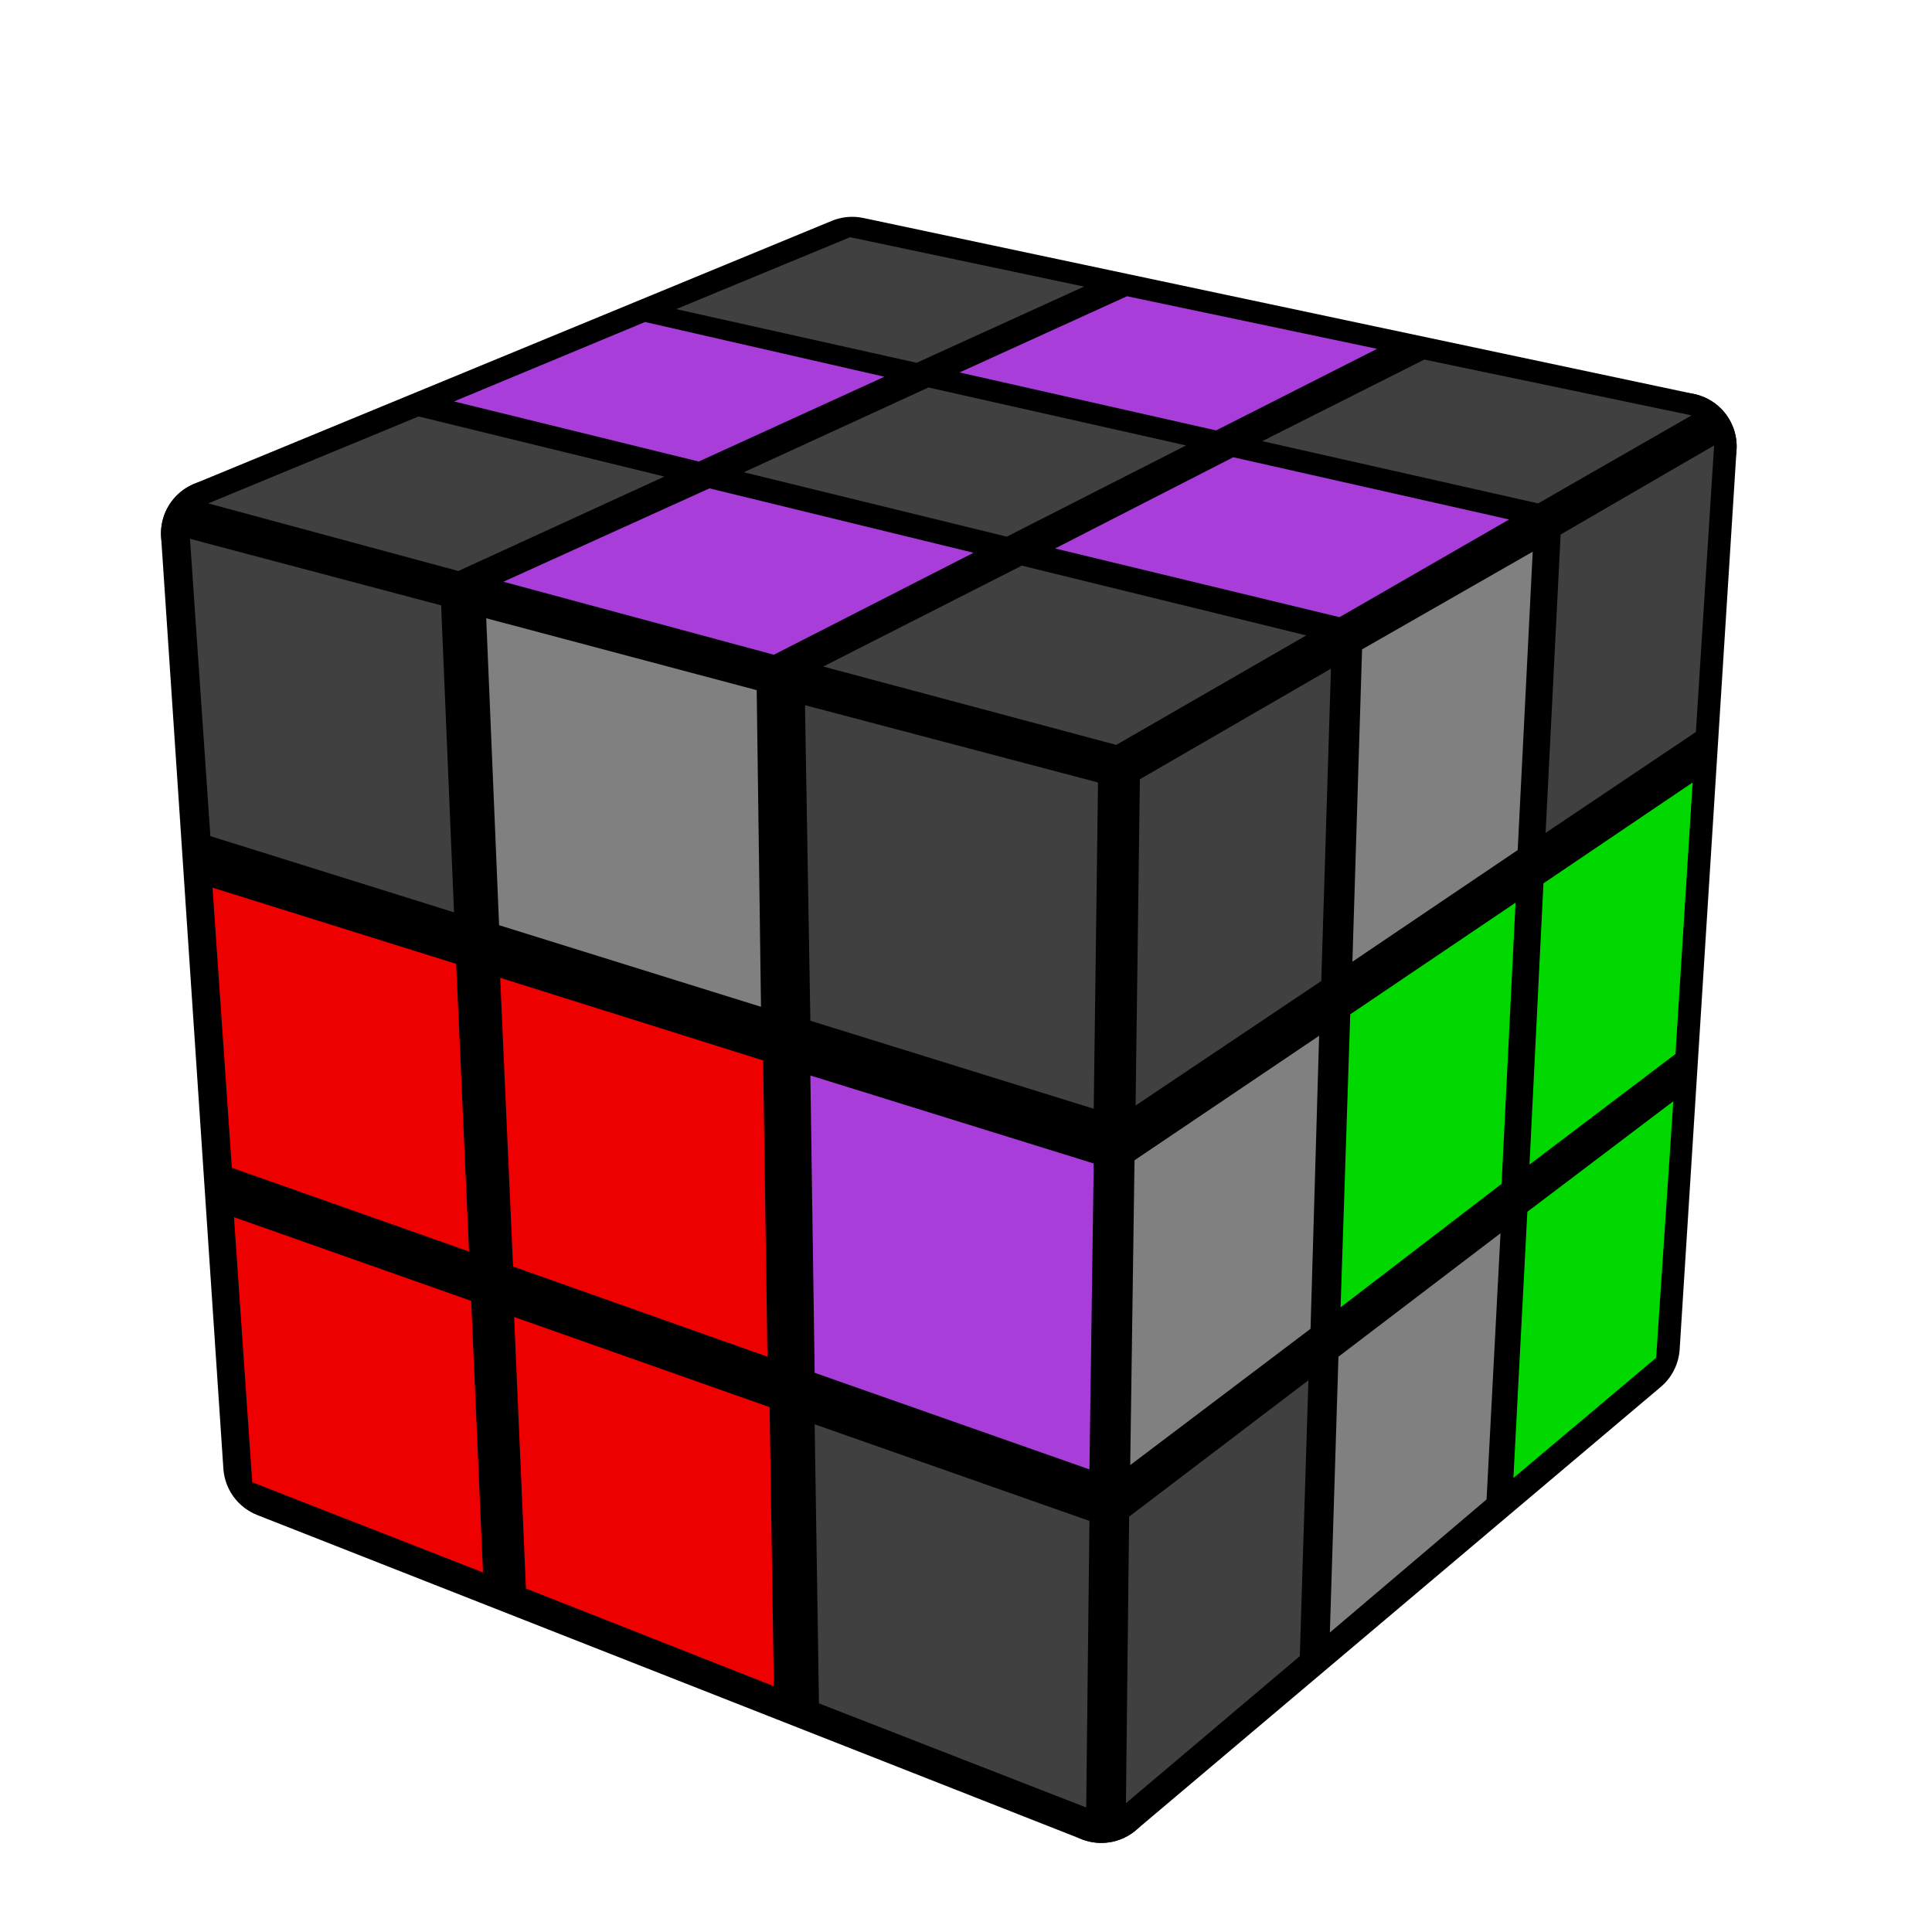
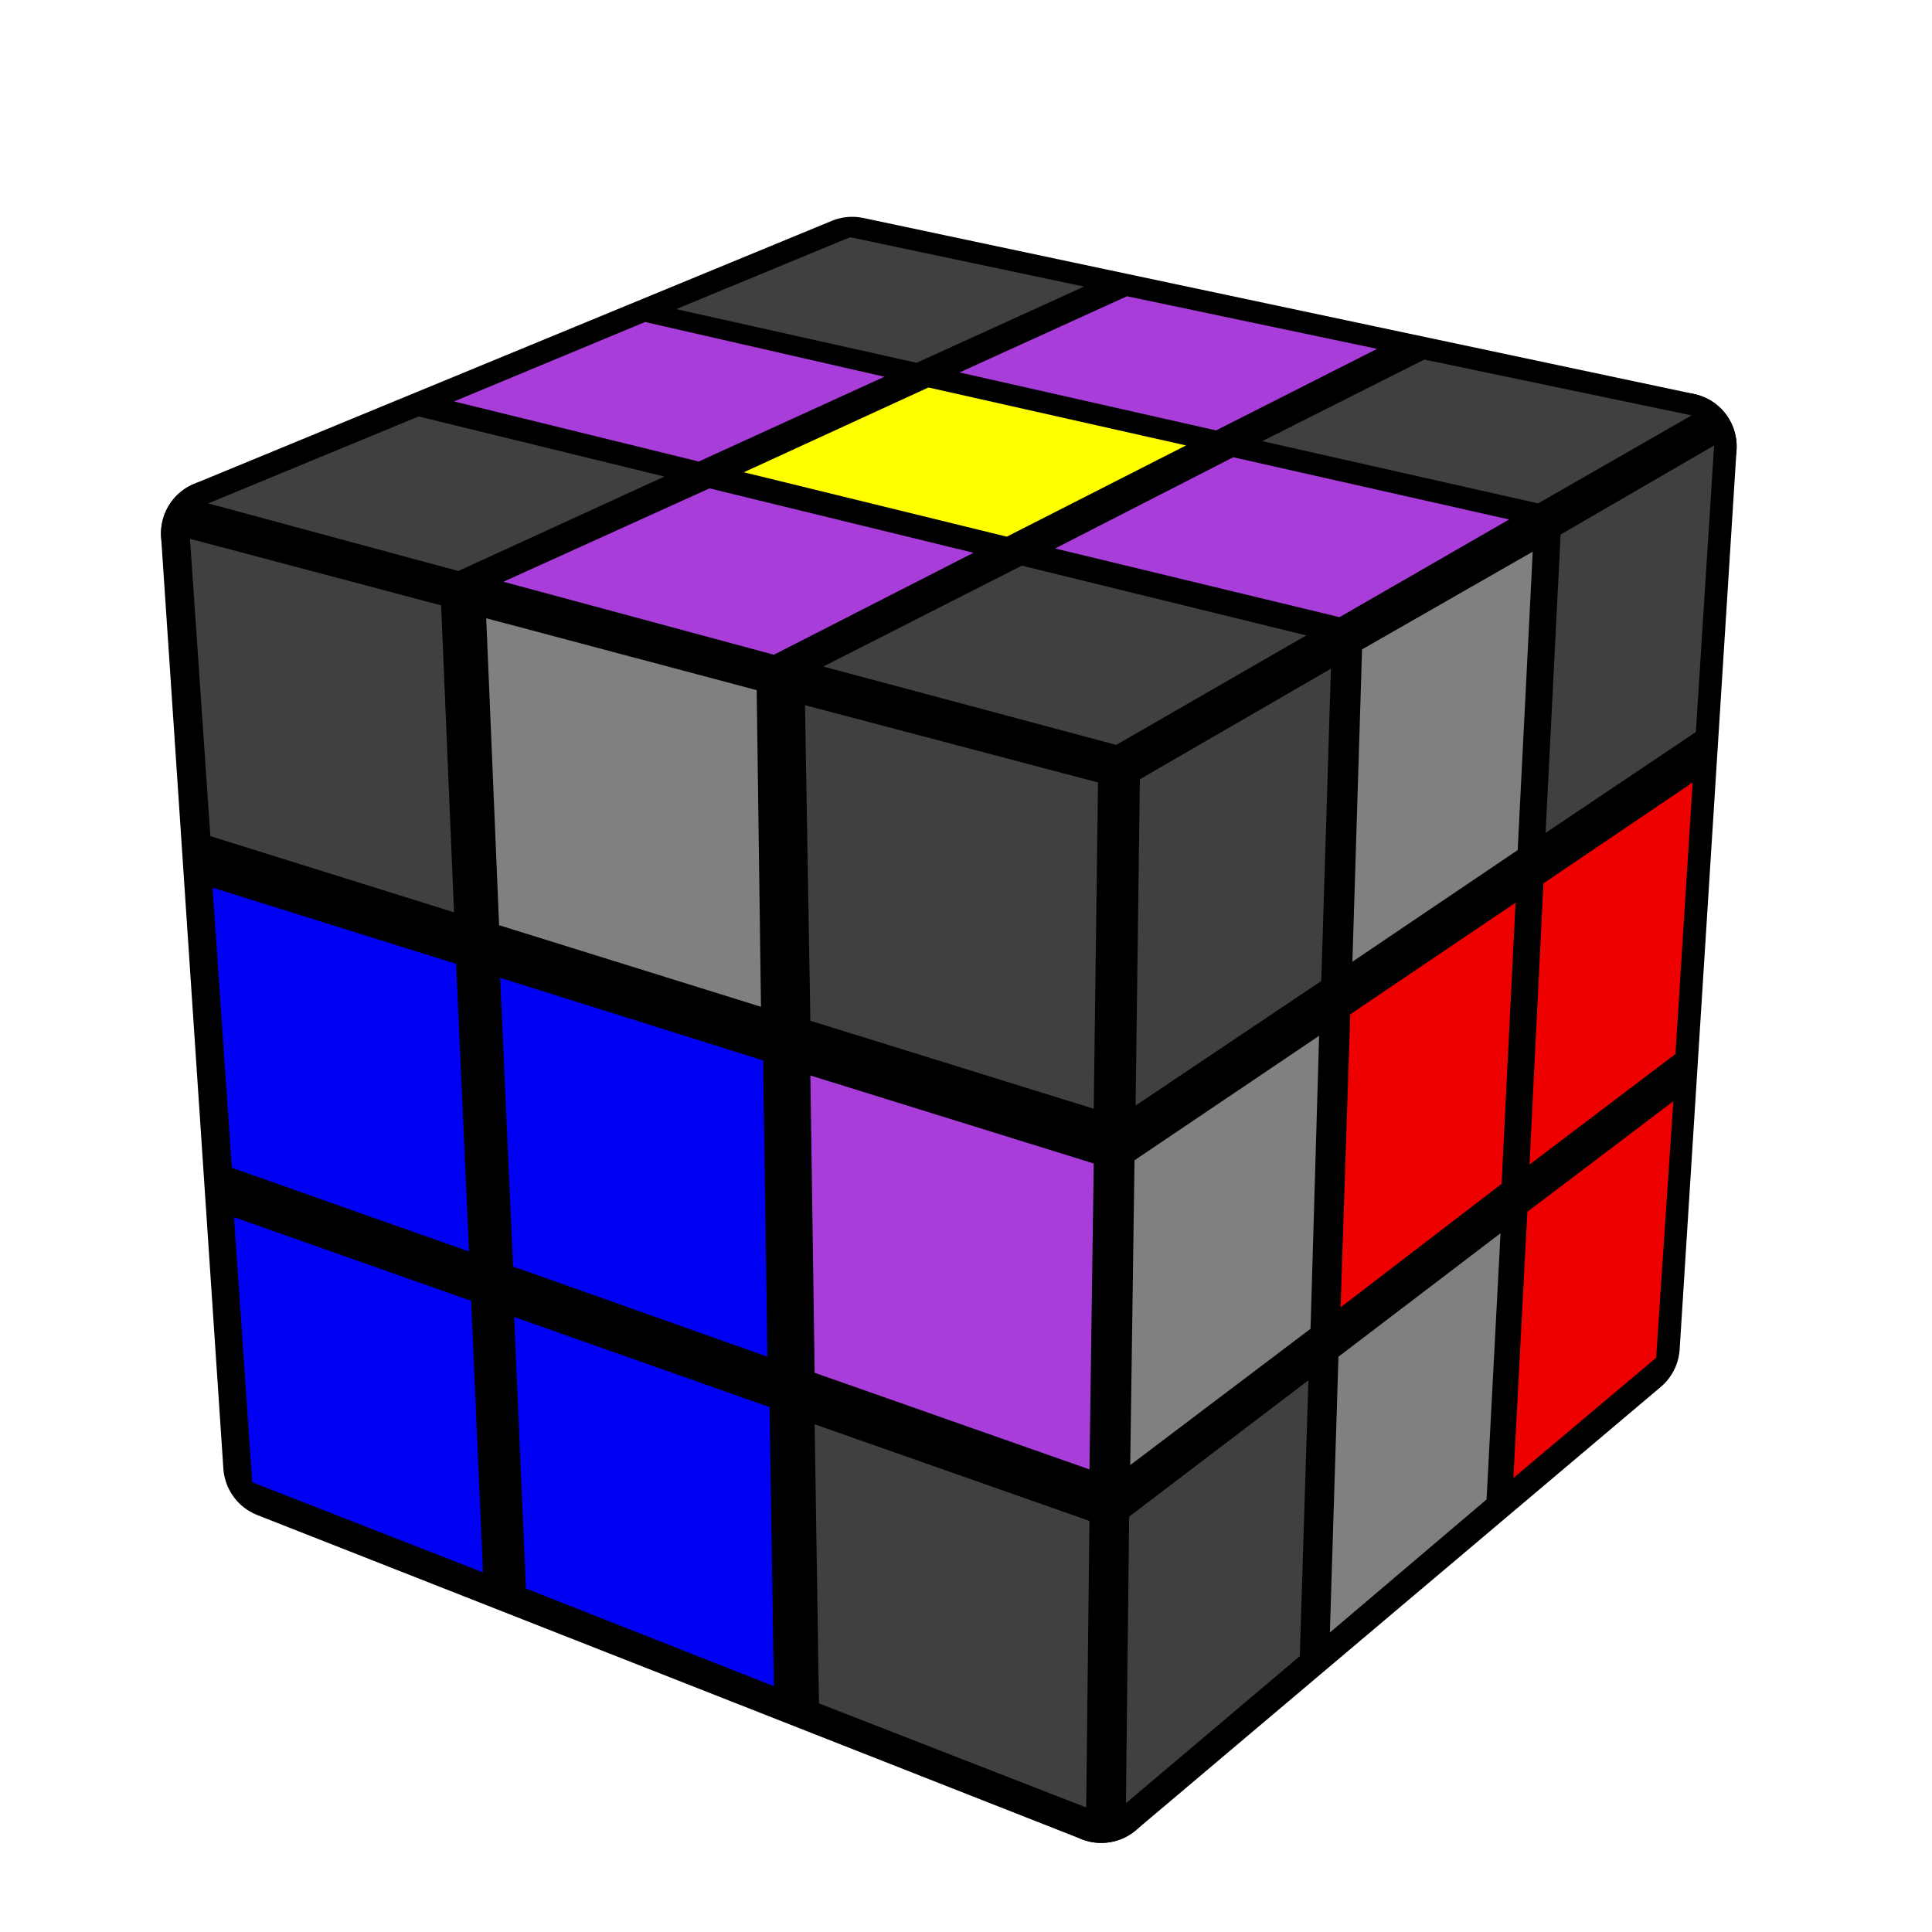
<svg xmlns="http://www.w3.org/2000/svg" version="1.1" width="128" height="128" viewBox="-0.9 -0.9 1.8 1.8">
  <g style="stroke-width:0.1;stroke-linejoin:round;opacity:1">
    <polygon fill="#000000" stroke="#000000" points="-0.106,-0.648 0.668,-0.484 0.139,-0.18 -0.7,-0.403" />
    <polygon fill="#000000" stroke="#000000" points="0.139,-0.18 0.668,-0.484 0.615,0.354 0.126,0.767" />
    <polygon fill="#000000" stroke="#000000" points="-0.7,-0.403 0.139,-0.18 0.126,0.767 -0.642,0.465" />
  </g>
  <g style="opacity:1;stroke-opacity:0.5;stroke-width:0;stroke-linejoin:round">
    <polygon fill="#404040" stroke="#000000" points="-0.108,-0.679 0.11,-0.633 -0.046,-0.562 -0.27,-0.612" />
    <polygon fill="#A83DD9" stroke="#000000" points="0.15,-0.624 0.383,-0.575 0.233,-0.499 -0.006,-0.553" />
    <polygon fill="#404040" stroke="#000000" points="0.427,-0.565 0.676,-0.513 0.533,-0.431 0.276,-0.489" />
    <polygon fill="#A83DD9" stroke="#000000" points="-0.299,-0.6 -0.076,-0.549 -0.249,-0.47 -0.477,-0.526" />
-     <polygon fill="#404040" stroke="#000000" points="-0.035,-0.539 0.205,-0.485 0.038,-0.4 -0.207,-0.46" />
+     <polygon fill="#FEFE00" stroke="#000000" points="-0.035,-0.539 0.205,-0.485 0.038,-0.4 -0.207,-0.46" />
    <polygon fill="#A83DD9" stroke="#000000" points="0.249,-0.474 0.506,-0.416 0.348,-0.325 0.083,-0.389" />
    <polygon fill="#404040" stroke="#000000" points="-0.51,-0.512 -0.281,-0.456 -0.473,-0.368 -0.706,-0.431" />
    <polygon fill="#A83DD9" stroke="#000000" points="-0.239,-0.445 0.007,-0.385 -0.179,-0.29 -0.431,-0.358" />
    <polygon fill="#404040" stroke="#000000" points="0.052,-0.373 0.317,-0.308 0.14,-0.206 -0.133,-0.279" />
    <polygon fill="#404040" stroke="#000000" points="0.162,-0.174 0.34,-0.277 0.331,0.014 0.158,0.13" />
    <polygon fill="#808080" stroke="#000000" points="0.369,-0.295 0.528,-0.386 0.514,-0.108 0.36,-0.004" />
    <polygon fill="#404040" stroke="#000000" points="0.554,-0.402 0.697,-0.485 0.68,-0.218 0.54,-0.124" />
    <polygon fill="#808080" stroke="#000000" points="0.157,0.181 0.329,0.065 0.321,0.338 0.153,0.465" />
-     <polygon fill="#00D800" stroke="#000000" points="0.358,0.045 0.512,-0.059 0.499,0.203 0.349,0.318" />
-     <polygon fill="#00D800" stroke="#000000" points="0.538,-0.077 0.677,-0.171 0.661,0.082 0.525,0.185" />
+     <polygon fill="#EE0000" stroke="#000000" points="0.358,0.045 0.512,-0.059 0.499,0.203 0.349,0.318" />
+     <polygon fill="#EE0000" stroke="#000000" points="0.538,-0.077 0.677,-0.171 0.661,0.082 0.525,0.185" />
    <polygon fill="#404040" stroke="#000000" points="0.152,0.513 0.319,0.386 0.311,0.643 0.149,0.78" />
    <polygon fill="#808080" stroke="#000000" points="0.347,0.364 0.498,0.249 0.485,0.497 0.339,0.621" />
-     <polygon fill="#00D800" stroke="#000000" points="0.523,0.229 0.659,0.126 0.643,0.365 0.51,0.477" />
+     <polygon fill="#EE0000" stroke="#000000" points="0.523,0.229 0.659,0.126 0.643,0.365 0.51,0.477" />
    <polygon fill="#404040" stroke="#000000" points="-0.723,-0.398 -0.489,-0.336 -0.477,-0.05 -0.704,-0.121" />
    <polygon fill="#808080" stroke="#000000" points="-0.447,-0.324 -0.195,-0.257 -0.191,0.038 -0.435,-0.038" />
    <polygon fill="#404040" stroke="#000000" points="-0.15,-0.243 0.123,-0.171 0.119,0.133 -0.145,0.051" />
-     <polygon fill="#EE0000" stroke="#000000" points="-0.702,-0.073 -0.475,-0.002 -0.463,0.266 -0.684,0.188" />
-     <polygon fill="#EE0000" stroke="#000000" points="-0.434,0.011 -0.189,0.088 -0.185,0.364 -0.422,0.28" />
+     <polygon fill="#0000F2" stroke="#000000" points="-0.702,-0.073 -0.475,-0.002 -0.463,0.266 -0.684,0.188" />
+     <polygon fill="#0000F2" stroke="#000000" points="-0.434,0.011 -0.189,0.088 -0.185,0.364 -0.422,0.28" />
    <polygon fill="#A83DD9" stroke="#000000" points="-0.145,0.102 0.119,0.184 0.115,0.469 -0.141,0.379" />
-     <polygon fill="#EE0000" stroke="#000000" points="-0.682,0.234 -0.461,0.312 -0.45,0.565 -0.665,0.481" />
-     <polygon fill="#EE0000" stroke="#000000" points="-0.421,0.327 -0.183,0.411 -0.179,0.671 -0.41,0.58" />
+     <polygon fill="#0000F2" stroke="#000000" points="-0.682,0.234 -0.461,0.312 -0.45,0.565 -0.665,0.481" />
+     <polygon fill="#0000F2" stroke="#000000" points="-0.421,0.327 -0.183,0.411 -0.179,0.671 -0.41,0.58" />
    <polygon fill="#404040" stroke="#000000" points="-0.141,0.427 0.115,0.517 0.112,0.784 -0.137,0.687" />
  </g>
</svg>
